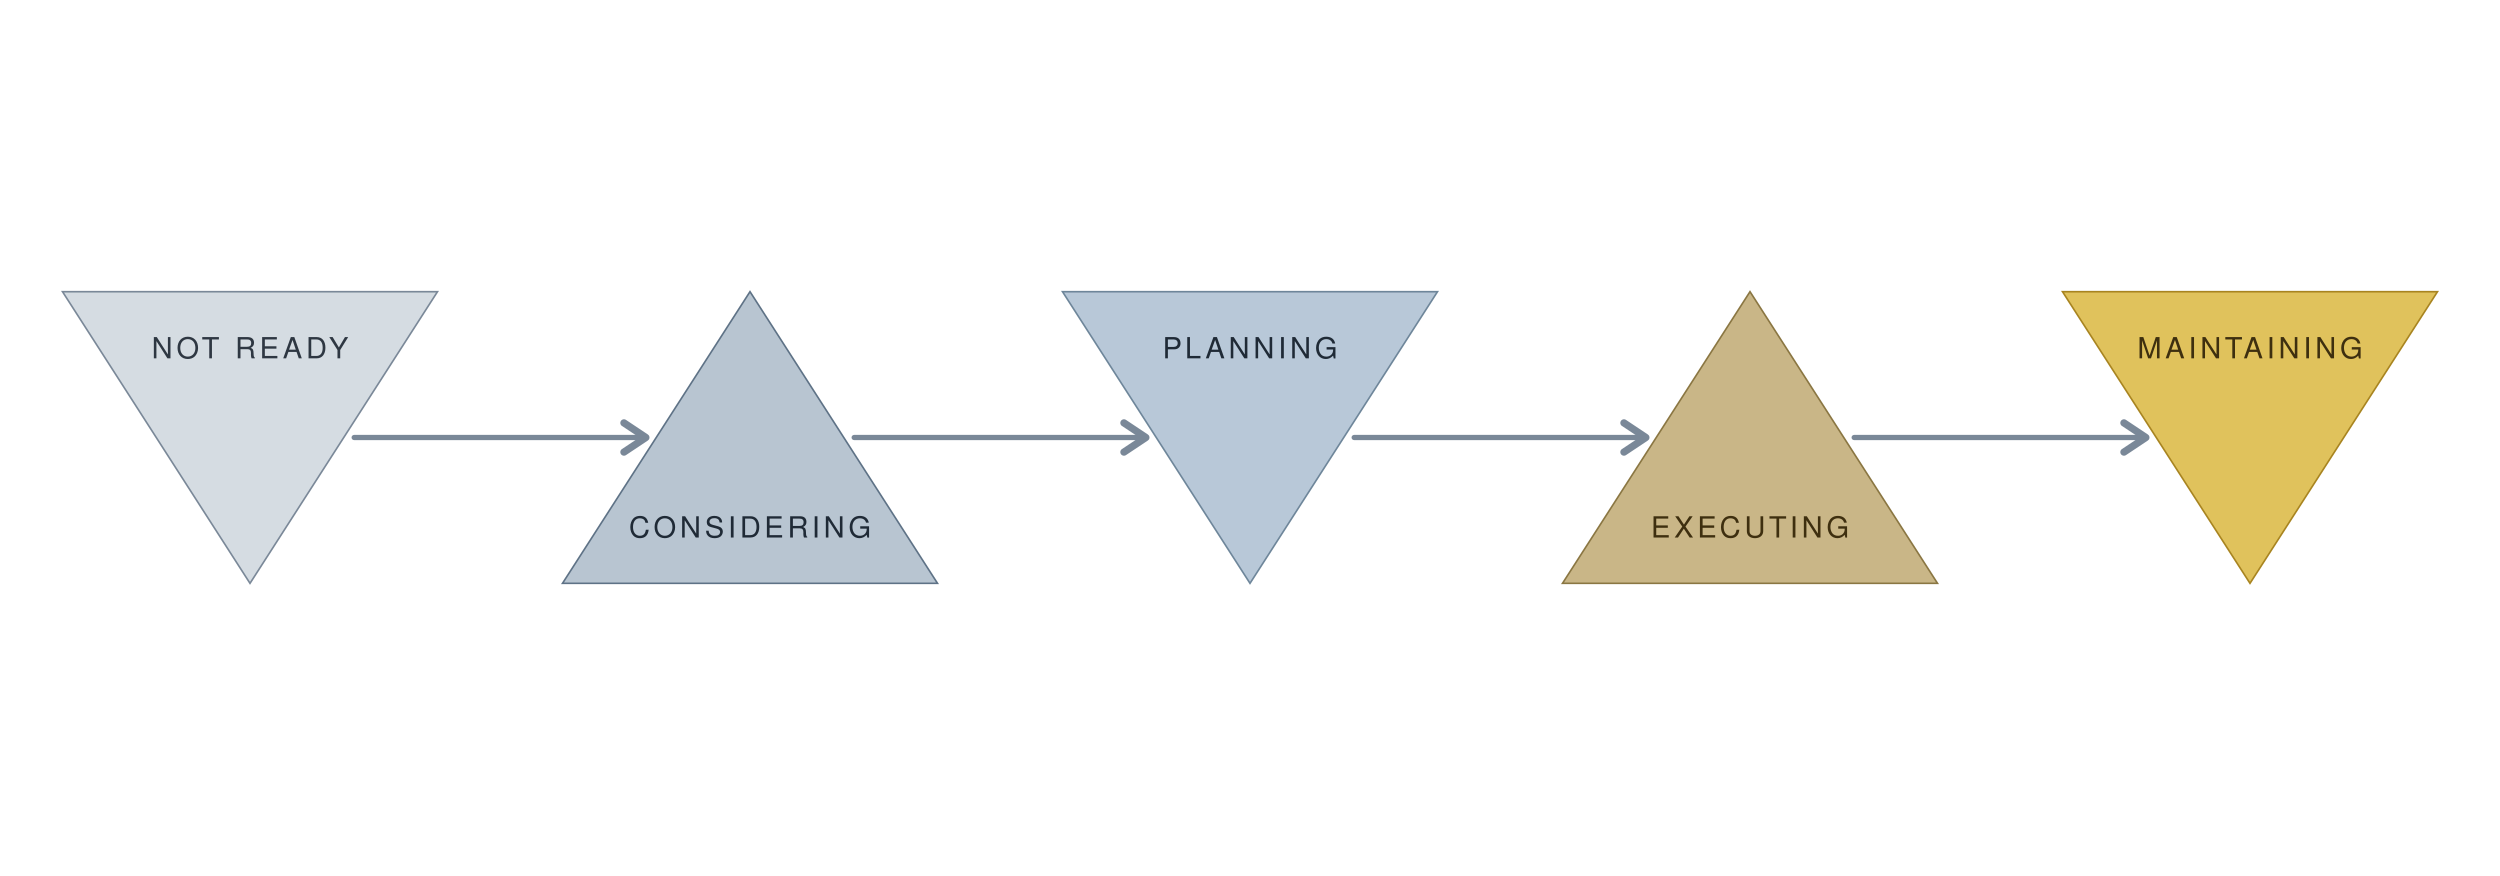
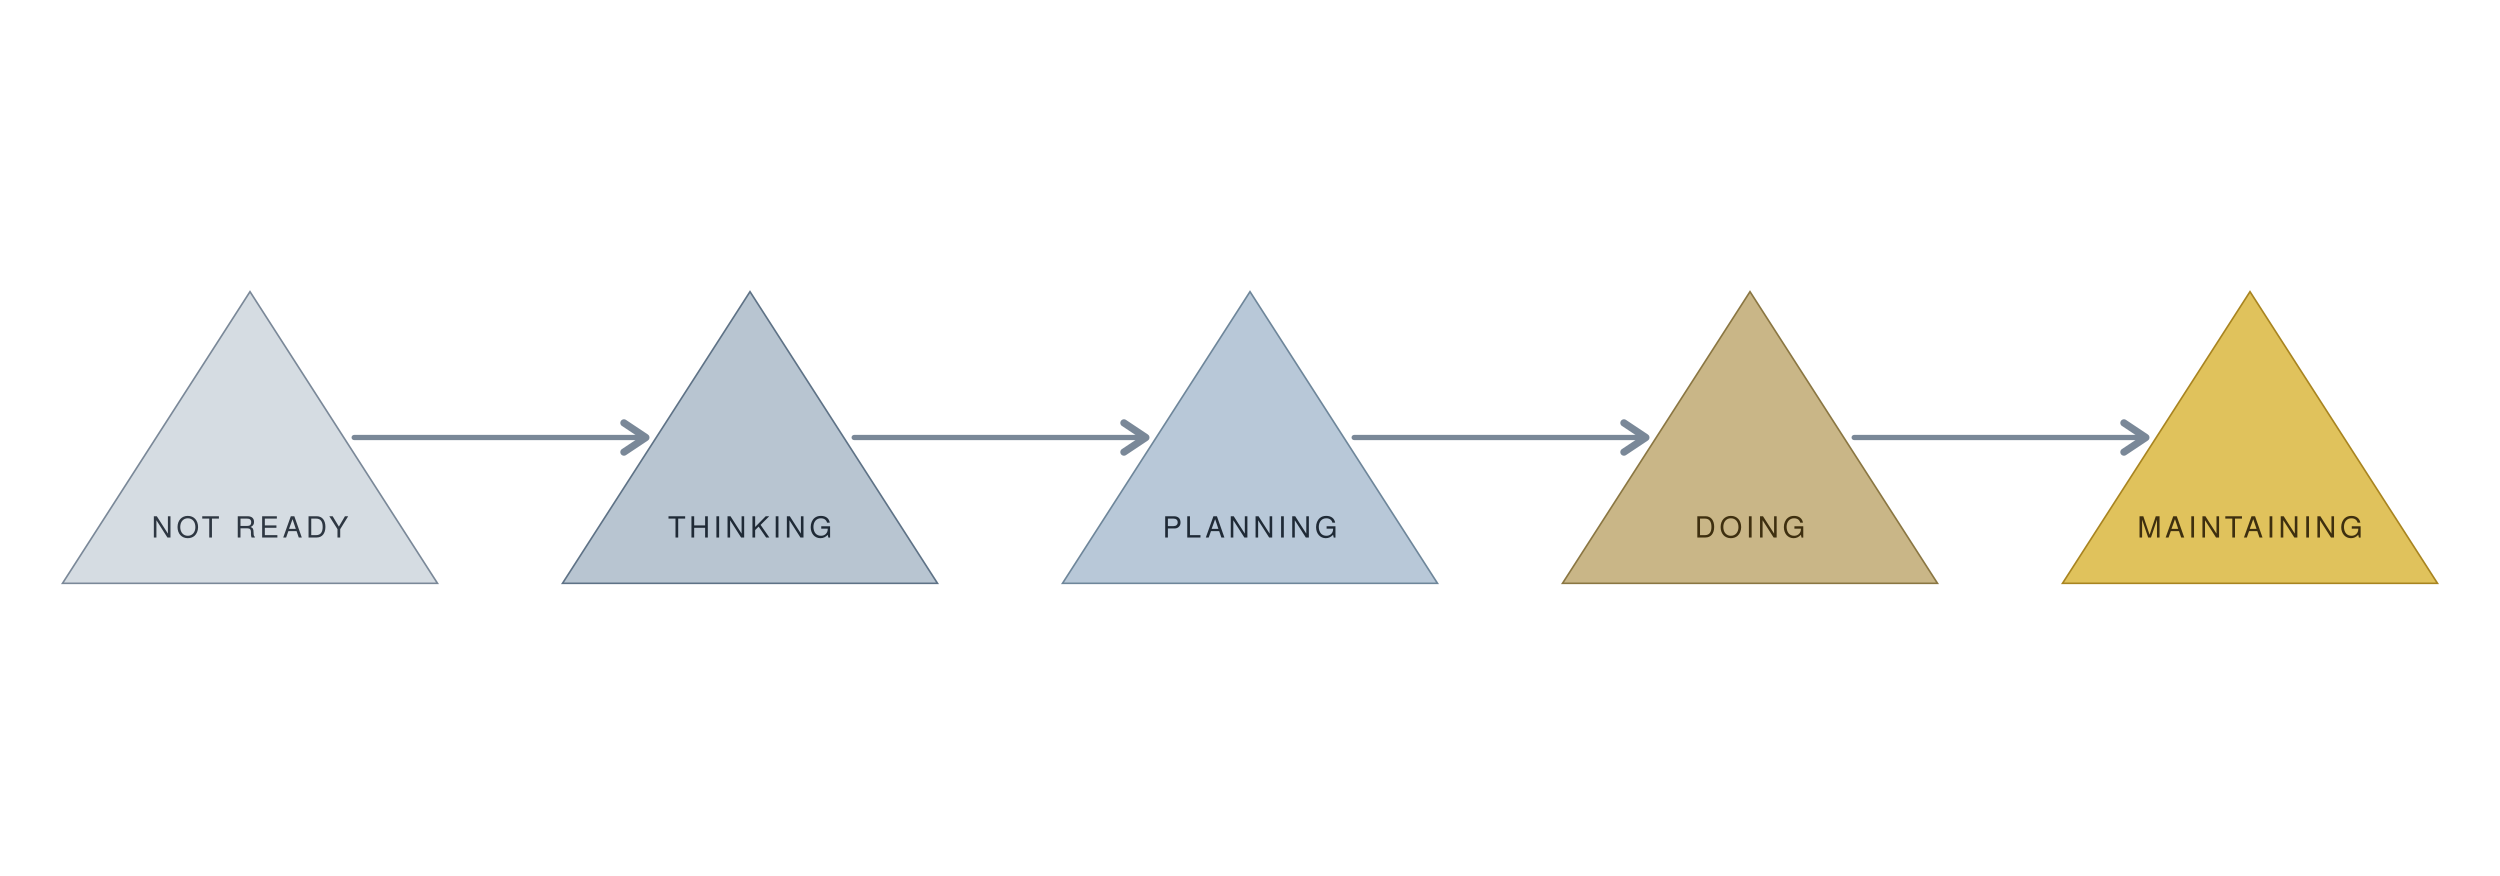
<svg xmlns="http://www.w3.org/2000/svg" width="100%" viewBox="0 0 1200 420" preserveAspectRatio="xMidYMid meet" role="img">
  <defs>
    <marker id="arrow" viewBox="0 0 10 10" refX="8" refY="5" markerWidth="7" markerHeight="7" orient="auto-start-reverse">
      <path d="M2 1L8 5L2 9" fill="none" stroke="context-stroke" stroke-width="2" stroke-linecap="round" stroke-linejoin="round" />
    </marker>
  </defs>
  <line x1="170" y1="210" x2="310" y2="210" stroke="#7A8898" stroke-width="2.5" stroke-linecap="round" marker-end="url(#arrow)" />
  <line x1="410" y1="210" x2="550" y2="210" stroke="#7A8898" stroke-width="2.5" stroke-linecap="round" marker-end="url(#arrow)" />
  <line x1="650" y1="210" x2="790" y2="210" stroke="#7A8898" stroke-width="2.5" stroke-linecap="round" marker-end="url(#arrow)" />
  <line x1="890" y1="210" x2="1030" y2="210" stroke="#7A8898" stroke-width="2.5" stroke-linecap="round" marker-end="url(#arrow)" />
-   <polygon points="30,140 210,140 120,280" fill="#D5DCE2" stroke="#7A8898" stroke-width="0.8" />
-   <text x="120" y="172" text-anchor="middle" font-family="'Helvetica Neue', Helvetica, Arial, sans-serif" font-size="14" letter-spacing="1.8" fill="#2E3742">NOT READY</text>
+   <polygon points="30,280 210,280 120,140" fill="#D5DCE2" stroke="#7A8898" stroke-width="0.8" />
+   <text x="120" y="258" text-anchor="middle" font-family="'Helvetica Neue', Helvetica, Arial, sans-serif" font-size="14" letter-spacing="1.8" fill="#2E3742">NOT READY</text>
  <polygon points="270,280 450,280 360,140" fill="#B8C5D1" stroke="#5E7286" stroke-width="0.8" />
-   <text x="360" y="258" text-anchor="middle" font-family="'Helvetica Neue', Helvetica, Arial, sans-serif" font-size="14" letter-spacing="1.8" fill="#1F2A36">CONSIDERING</text>
-   <polygon points="510,140 690,140 600,280" fill="#B8C8D8" stroke="#6E869A" stroke-width="0.8" />
-   <text x="600" y="172" text-anchor="middle" font-family="'Helvetica Neue', Helvetica, Arial, sans-serif" font-size="14" letter-spacing="1.8" fill="#1F2A36">PLANNING</text>
+   <text x="360" y="258" text-anchor="middle" font-family="'Helvetica Neue', Helvetica, Arial, sans-serif" font-size="14" letter-spacing="1.8" fill="#1F2A36">THINKING</text>
+   <polygon points="510,280 690,280 600,140" fill="#B8C8D8" stroke="#6E869A" stroke-width="0.8" />
+   <text x="600" y="258" text-anchor="middle" font-family="'Helvetica Neue', Helvetica, Arial, sans-serif" font-size="14" letter-spacing="1.8" fill="#1F2A36">PLANNING</text>
  <polygon points="750,280 930,280 840,140" fill="#C9B687" stroke="#8A7642" stroke-width="0.8" />
-   <text x="840" y="258" text-anchor="middle" font-family="'Helvetica Neue', Helvetica, Arial, sans-serif" font-size="14" letter-spacing="1.8" fill="#3E2F0F">EXECUTING</text>
-   <polygon points="990,140 1170,140 1080,280" fill="#E0C25C" stroke="#A88420" stroke-width="0.8" />
-   <text x="1080" y="172" text-anchor="middle" font-family="'Helvetica Neue', Helvetica, Arial, sans-serif" font-size="14" letter-spacing="1.8" fill="#3E2F0F">MAINTAINING</text>
+   <text x="840" y="258" text-anchor="middle" font-family="'Helvetica Neue', Helvetica, Arial, sans-serif" font-size="14" letter-spacing="1.8" fill="#3E2F0F">DOING</text>
+   <polygon points="990,280 1170,280 1080,140" fill="#E0C25C" stroke="#A88420" stroke-width="0.8" />
+   <text x="1080" y="258" text-anchor="middle" font-family="'Helvetica Neue', Helvetica, Arial, sans-serif" font-size="14" letter-spacing="1.8" fill="#3E2F0F">MAINTAINING</text>
</svg>
